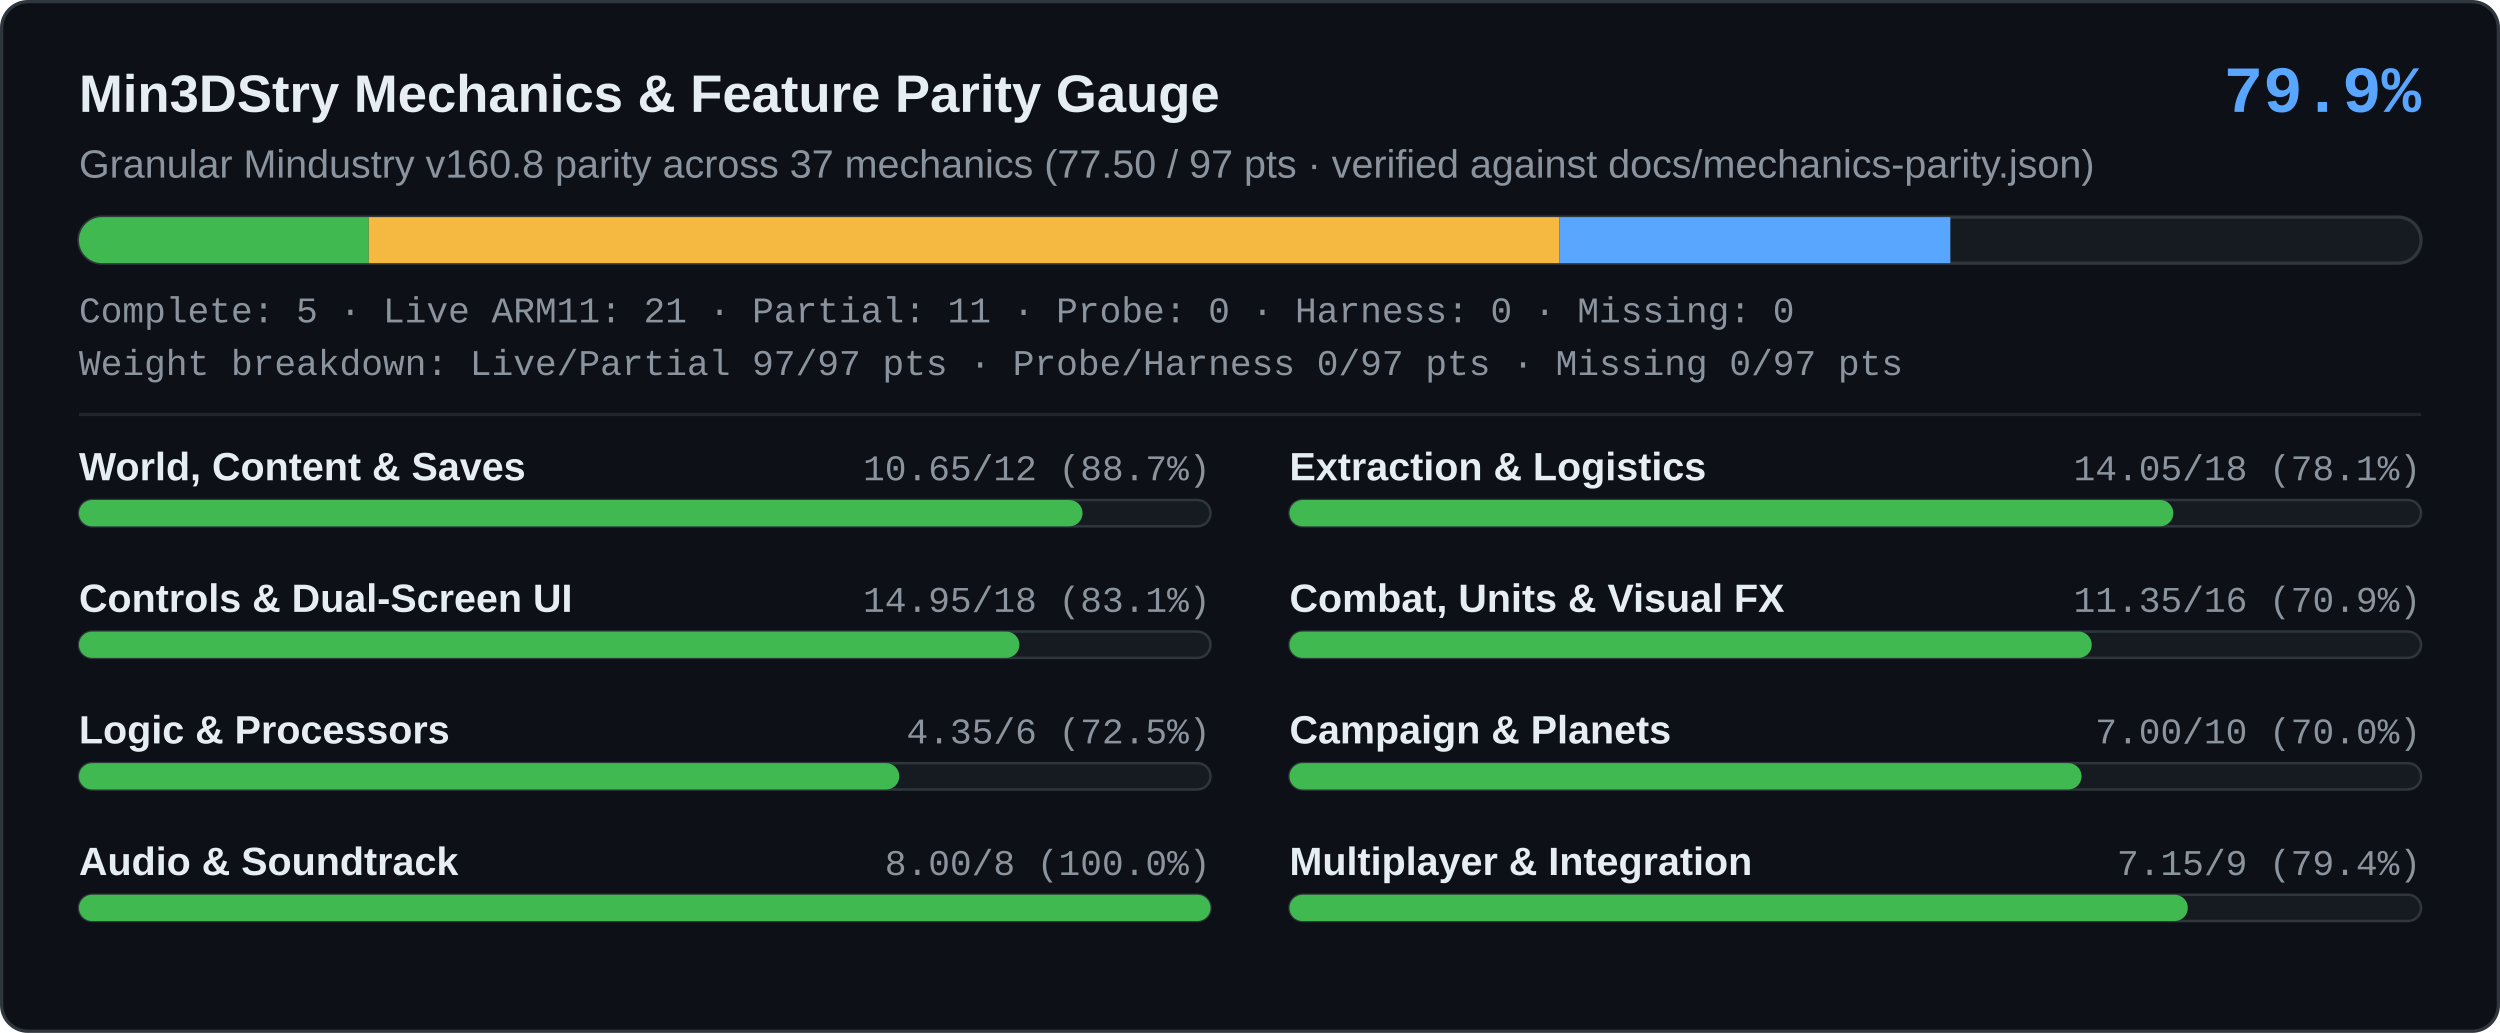
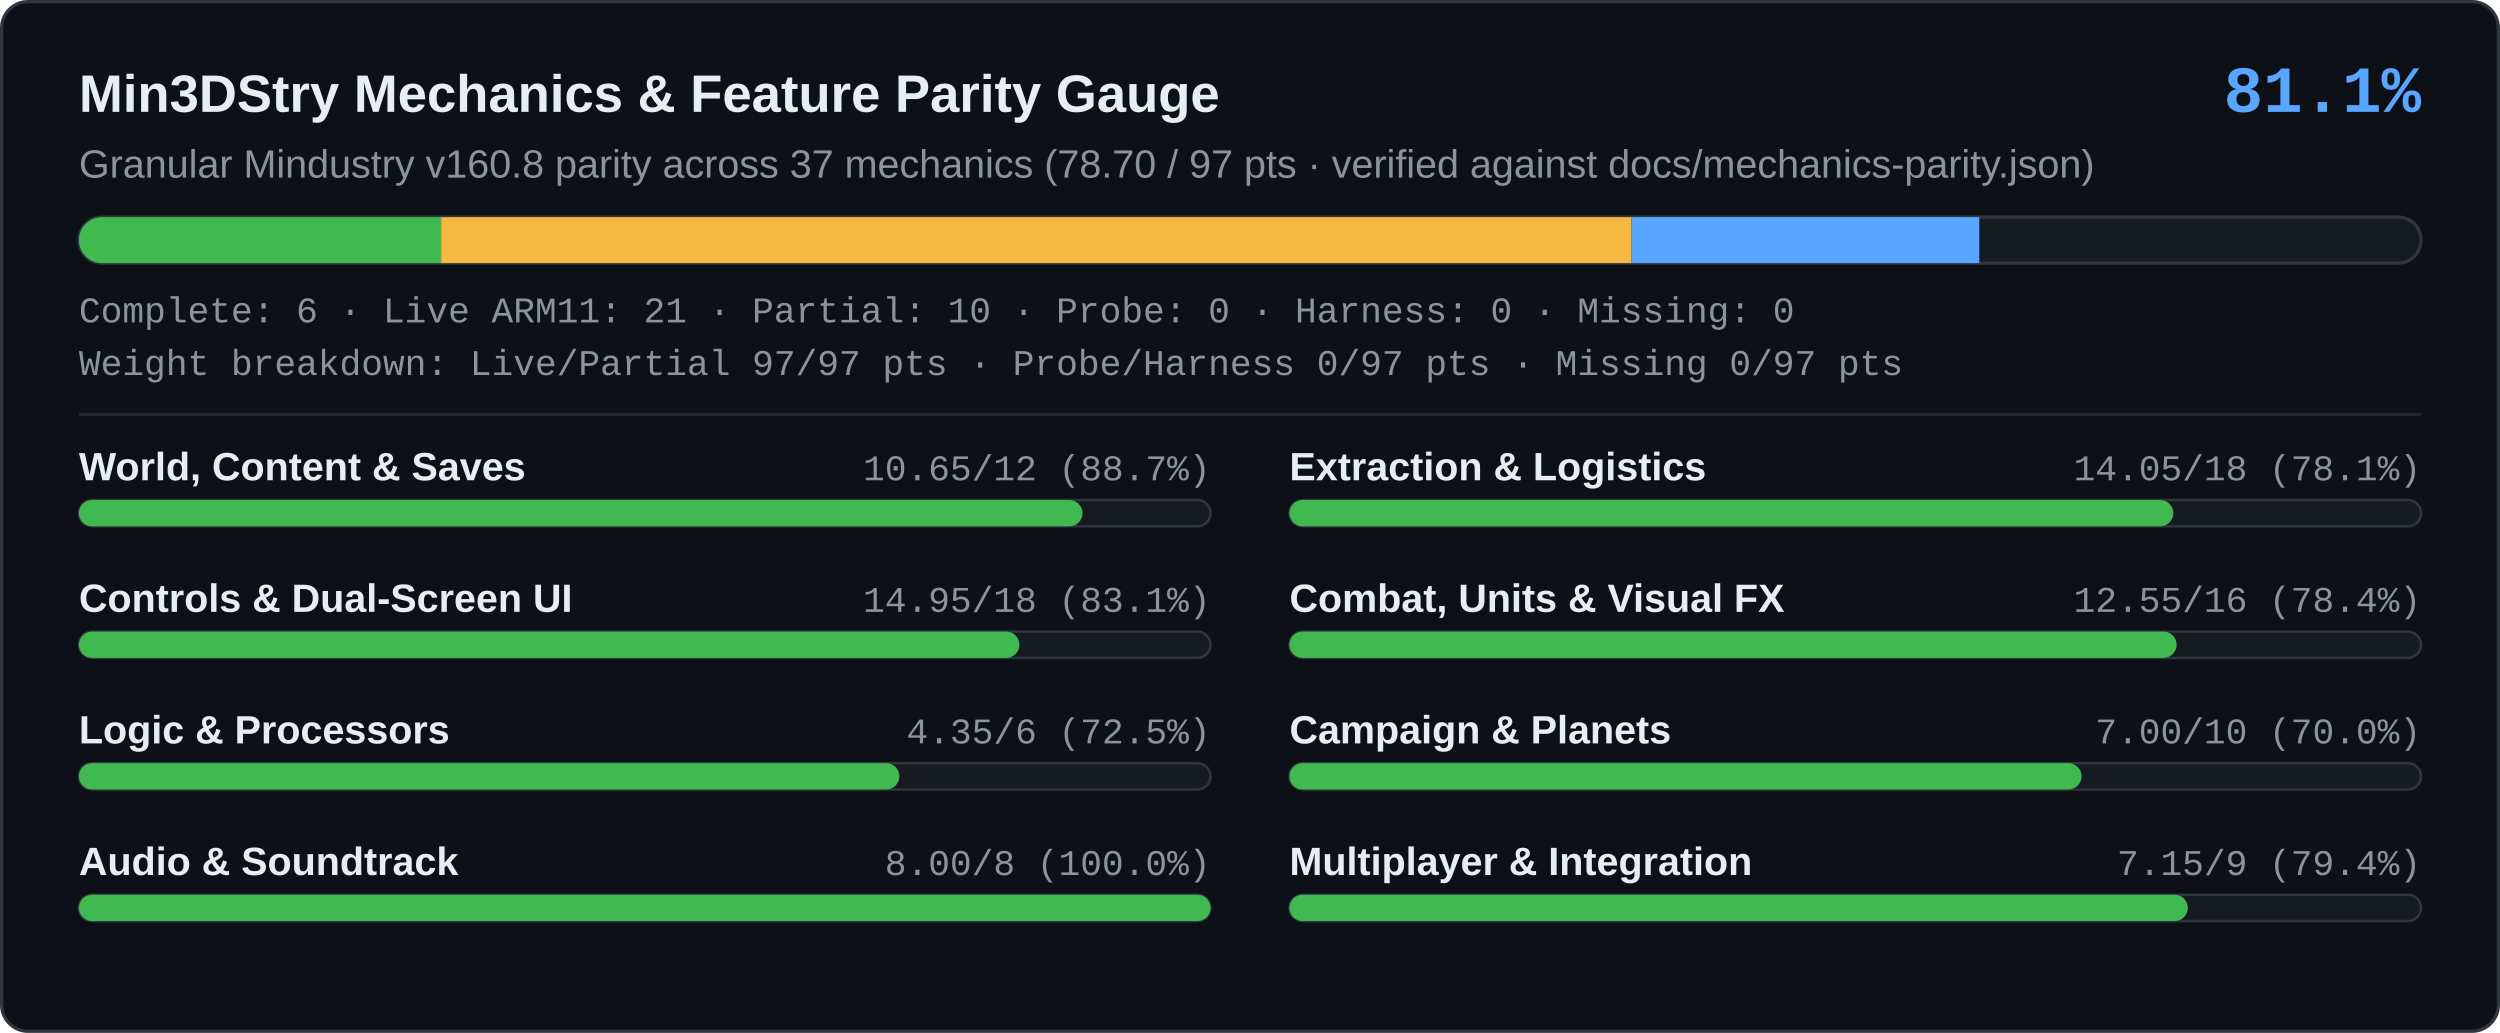
- <svg xmlns="http://www.w3.org/2000/svg" width="760" height="314" viewBox="0 0 760 314" role="img" aria-label="Min3DStry Mechanics &amp; Feature Parity 79.9%">
+ <svg xmlns="http://www.w3.org/2000/svg" width="760" height="314" viewBox="0 0 760 314" role="img" aria-label="Min3DStry Mechanics &amp; Feature Parity 81.1%">
  <defs>
    <clipPath id="mechBarClip">
      <rect x="24" y="66" width="712" height="14" rx="7" />
    </clipPath>
  </defs>
  <rect x="0.5" y="0.5" width="759" height="313" rx="8" fill="#0d1117" stroke="#30363d" />
  <text x="24" y="34" fill="#e6edf3" font-family="Segoe UI, Ubuntu, Arial, sans-serif" font-size="16" font-weight="700">Min3DStry Mechanics &amp; Feature Parity Gauge</text>
-   <text x="736" y="34" text-anchor="end" fill="#58a6ff" font-family="Consolas, Liberation Mono, monospace" font-size="20" font-weight="700">79.9%</text>
-   <text x="24" y="54" fill="#8b949e" font-family="Segoe UI, Ubuntu, Arial, sans-serif" font-size="12">Granular Mindustry v160.8 parity across 37 mechanics (77.50 / 97 pts · verified against docs/mechanics-parity.json)</text>
+   <text x="736" y="34" text-anchor="end" fill="#58a6ff" font-family="Consolas, Liberation Mono, monospace" font-size="20" font-weight="700">81.1%</text>
+   <text x="24" y="54" fill="#8b949e" font-family="Segoe UI, Ubuntu, Arial, sans-serif" font-size="12">Granular Mindustry v160.8 parity across 37 mechanics (78.70 / 97 pts · verified against docs/mechanics-parity.json)</text>
  <rect x="24" y="66" width="712" height="14" rx="7" fill="#161b22" stroke="#30363d" />
  <g clip-path="url(#mechBarClip)">
-     <rect x="24.0" y="66" width="88.1" height="14" fill="#3fb950" />
-     <rect x="112.1" y="66" width="361.9" height="14" fill="#f5b841" />
-     <rect x="474.0" y="66" width="118.9" height="14" fill="#58a6ff" />
+     <rect x="24.0" y="66" width="110.1" height="14" fill="#3fb950" />
+     <rect x="134.1" y="66" width="361.9" height="14" fill="#f5b841" />
+     <rect x="496.0" y="66" width="105.7" height="14" fill="#58a6ff" />
  </g>
-   <text x="24" y="98" fill="#8b949e" font-family="Consolas, Liberation Mono, monospace" font-size="11">Complete: 5  ·  Live ARM11: 21  ·  Partial: 11  ·  Probe: 0  ·  Harness: 0  ·  Missing: 0</text>
+   <text x="24" y="98" fill="#8b949e" font-family="Consolas, Liberation Mono, monospace" font-size="11">Complete: 6  ·  Live ARM11: 21  ·  Partial: 10  ·  Probe: 0  ·  Harness: 0  ·  Missing: 0</text>
  <text x="24" y="114" fill="#8b949e" font-family="Consolas, Liberation Mono, monospace" font-size="11">Weight breakdown:  Live/Partial 97/97 pts  ·  Probe/Harness 0/97 pts  ·  Missing 0/97 pts</text>
  <line x1="24" y1="126" x2="736" y2="126" stroke="#21262d" stroke-width="1" />
  <text x="24" y="146" fill="#e6edf3" font-family="Segoe UI, Ubuntu, Arial, sans-serif" font-size="12" font-weight="600">World, Content &amp; Saves</text>
  <text x="368" y="146" text-anchor="end" fill="#8b949e" font-family="Consolas, Liberation Mono, monospace" font-size="11">10.65/12 (88.7%)</text>
  <rect x="24" y="152" width="344" height="8" rx="4" fill="#161b22" stroke="#30363d" stroke-width="0.75" />
  <rect x="24" y="152" width="305.1" height="8" rx="4" fill="#3fb950" />
  <text x="392" y="146" fill="#e6edf3" font-family="Segoe UI, Ubuntu, Arial, sans-serif" font-size="12" font-weight="600">Extraction &amp; Logistics</text>
  <text x="736" y="146" text-anchor="end" fill="#8b949e" font-family="Consolas, Liberation Mono, monospace" font-size="11">14.05/18 (78.1%)</text>
  <rect x="392" y="152" width="344" height="8" rx="4" fill="#161b22" stroke="#30363d" stroke-width="0.75" />
  <rect x="392" y="152" width="268.7" height="8" rx="4" fill="#3fb950" />
  <text x="24" y="186" fill="#e6edf3" font-family="Segoe UI, Ubuntu, Arial, sans-serif" font-size="12" font-weight="600">Controls &amp; Dual-Screen UI</text>
  <text x="368" y="186" text-anchor="end" fill="#8b949e" font-family="Consolas, Liberation Mono, monospace" font-size="11">14.95/18 (83.1%)</text>
  <rect x="24" y="192" width="344" height="8" rx="4" fill="#161b22" stroke="#30363d" stroke-width="0.75" />
  <rect x="24" y="192" width="285.9" height="8" rx="4" fill="#3fb950" />
  <text x="392" y="186" fill="#e6edf3" font-family="Segoe UI, Ubuntu, Arial, sans-serif" font-size="12" font-weight="600">Combat, Units &amp; Visual FX</text>
-   <text x="736" y="186" text-anchor="end" fill="#8b949e" font-family="Consolas, Liberation Mono, monospace" font-size="11">11.35/16 (70.9%)</text>
+   <text x="736" y="186" text-anchor="end" fill="#8b949e" font-family="Consolas, Liberation Mono, monospace" font-size="11">12.55/16 (78.4%)</text>
  <rect x="392" y="192" width="344" height="8" rx="4" fill="#161b22" stroke="#30363d" stroke-width="0.75" />
-   <rect x="392" y="192" width="243.9" height="8" rx="4" fill="#3fb950" />
+   <rect x="392" y="192" width="269.7" height="8" rx="4" fill="#3fb950" />
  <text x="24" y="226" fill="#e6edf3" font-family="Segoe UI, Ubuntu, Arial, sans-serif" font-size="12" font-weight="600">Logic &amp; Processors</text>
  <text x="368" y="226" text-anchor="end" fill="#8b949e" font-family="Consolas, Liberation Mono, monospace" font-size="11">4.35/6 (72.5%)</text>
  <rect x="24" y="232" width="344" height="8" rx="4" fill="#161b22" stroke="#30363d" stroke-width="0.75" />
  <rect x="24" y="232" width="249.4" height="8" rx="4" fill="#3fb950" />
  <text x="392" y="226" fill="#e6edf3" font-family="Segoe UI, Ubuntu, Arial, sans-serif" font-size="12" font-weight="600">Campaign &amp; Planets</text>
  <text x="736" y="226" text-anchor="end" fill="#8b949e" font-family="Consolas, Liberation Mono, monospace" font-size="11">7.00/10 (70.0%)</text>
  <rect x="392" y="232" width="344" height="8" rx="4" fill="#161b22" stroke="#30363d" stroke-width="0.75" />
  <rect x="392" y="232" width="240.8" height="8" rx="4" fill="#3fb950" />
  <text x="24" y="266" fill="#e6edf3" font-family="Segoe UI, Ubuntu, Arial, sans-serif" font-size="12" font-weight="600">Audio &amp; Soundtrack</text>
  <text x="368" y="266" text-anchor="end" fill="#8b949e" font-family="Consolas, Liberation Mono, monospace" font-size="11">8.00/8 (100.0%)</text>
  <rect x="24" y="272" width="344" height="8" rx="4" fill="#161b22" stroke="#30363d" stroke-width="0.75" />
  <rect x="24" y="272" width="344.0" height="8" rx="4" fill="#3fb950" />
  <text x="392" y="266" fill="#e6edf3" font-family="Segoe UI, Ubuntu, Arial, sans-serif" font-size="12" font-weight="600">Multiplayer &amp; Integration</text>
  <text x="736" y="266" text-anchor="end" fill="#8b949e" font-family="Consolas, Liberation Mono, monospace" font-size="11">7.15/9 (79.4%)</text>
  <rect x="392" y="272" width="344" height="8" rx="4" fill="#161b22" stroke="#30363d" stroke-width="0.75" />
  <rect x="392" y="272" width="273.1" height="8" rx="4" fill="#3fb950" />
</svg>
